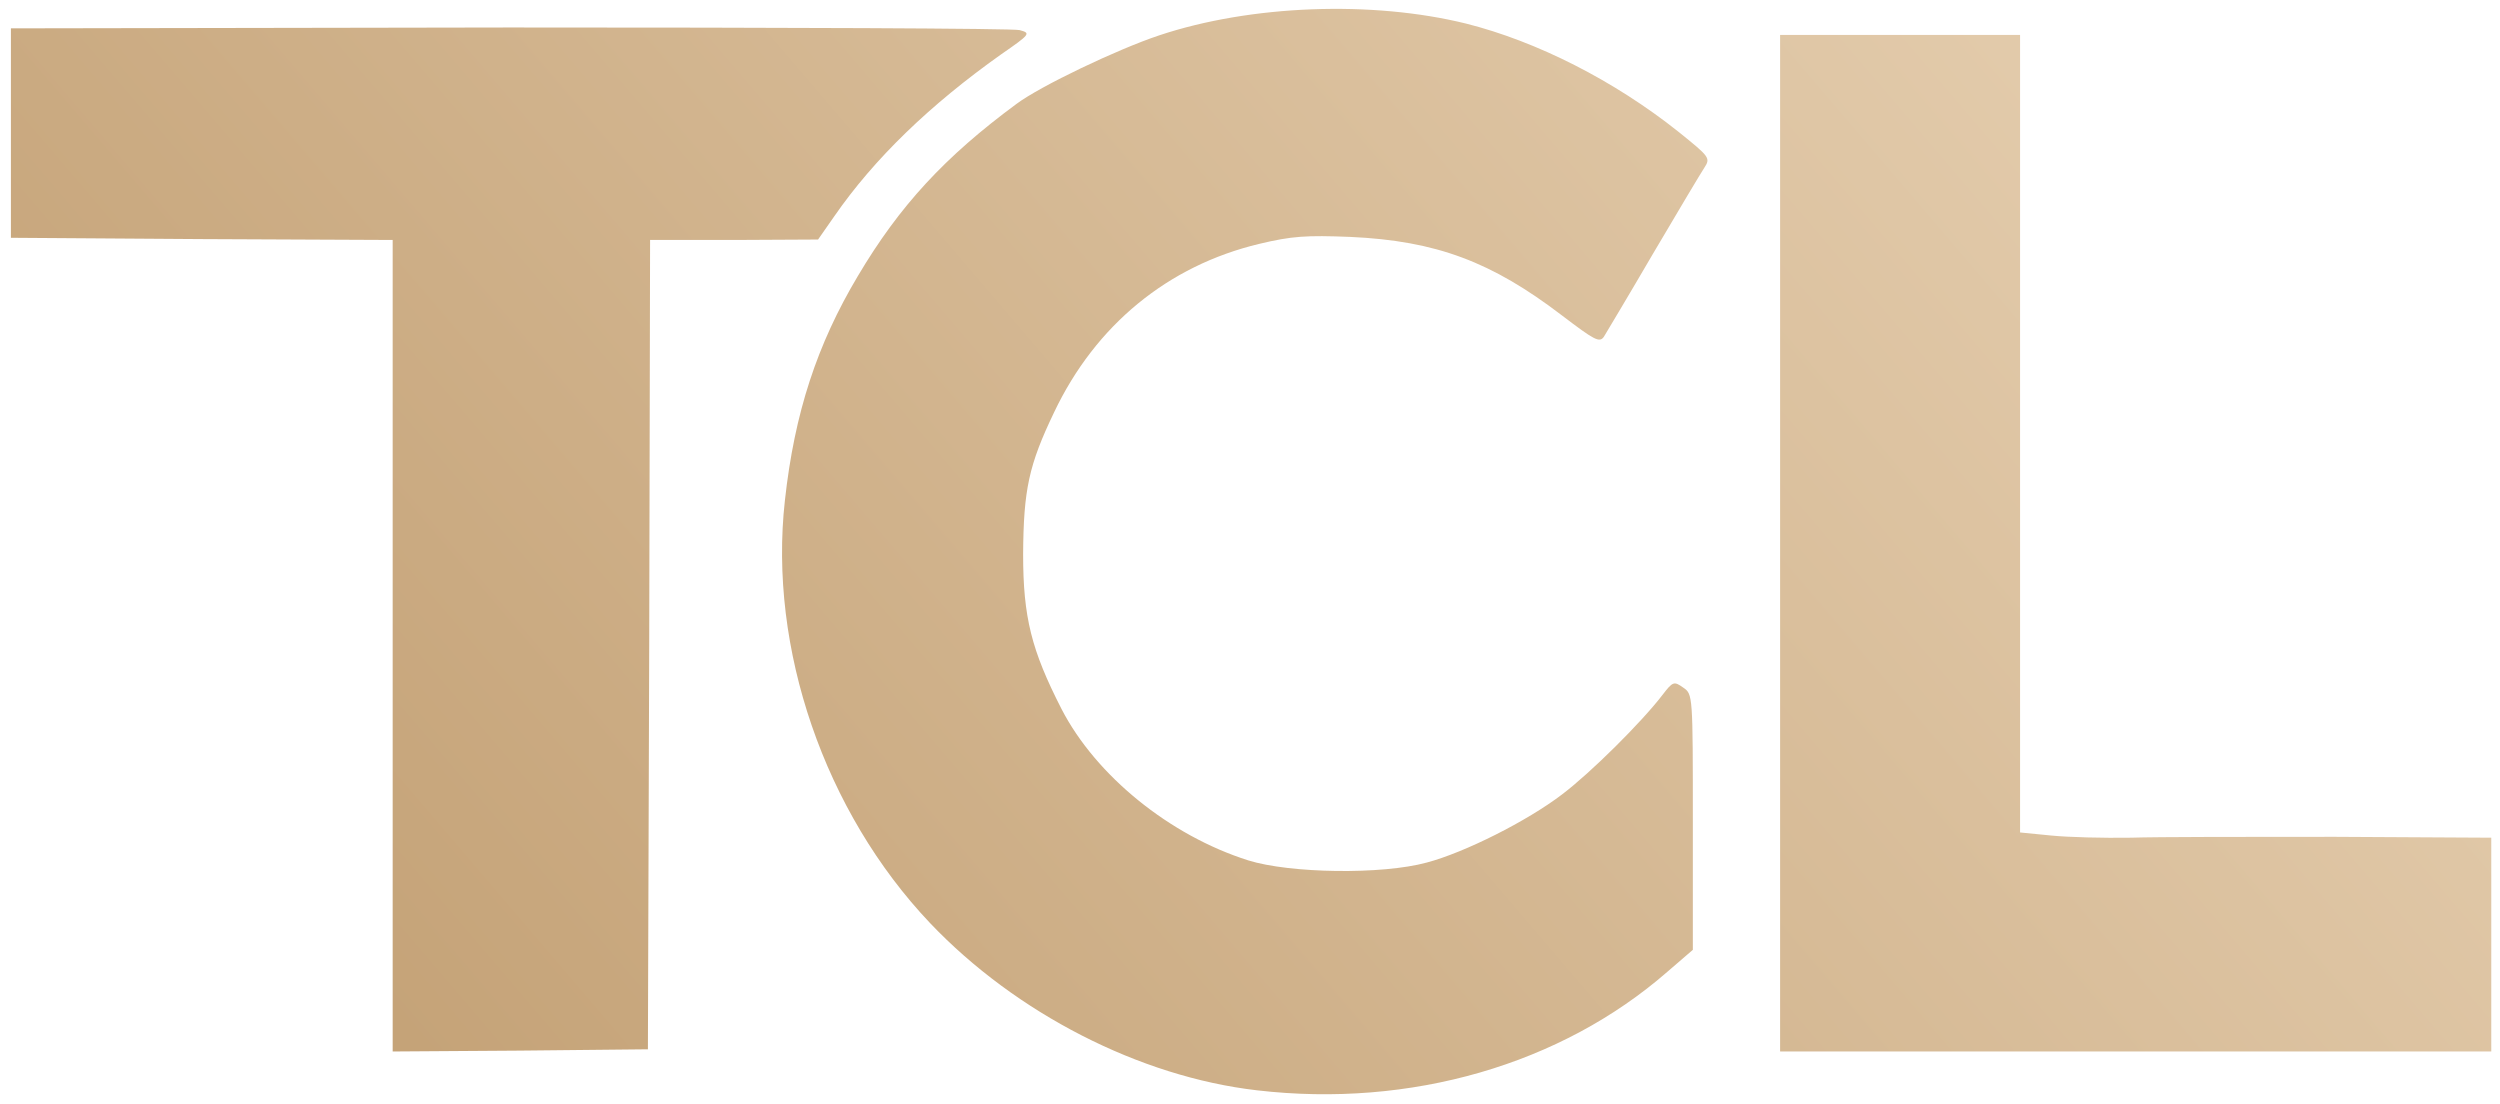
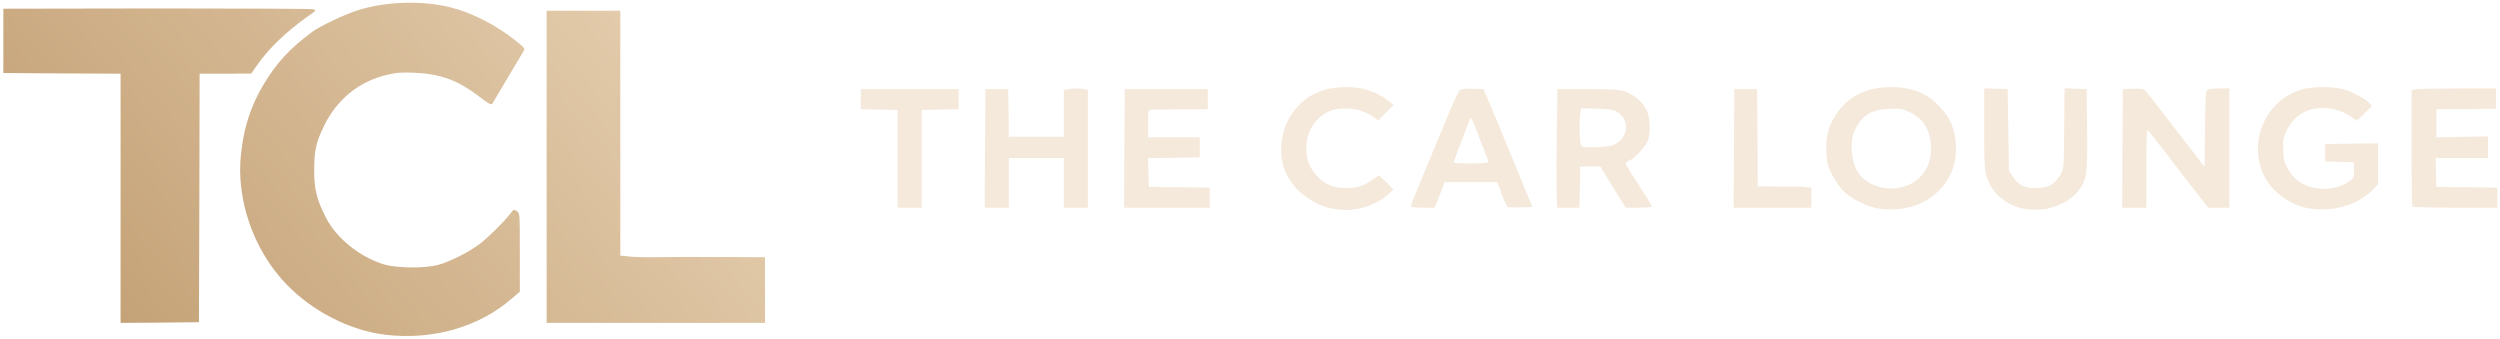
- <svg xmlns="http://www.w3.org/2000/svg" width="573" height="253" viewBox="0 0 573 253">
+ <svg xmlns="http://www.w3.org/2000/svg" width="1866" height="253" viewBox="0 0 1866 253">
  <defs>
    <linearGradient id="tcl" gradientUnits="userSpaceOnUse" x1="112.1" y1="261.3" x2="436.6" y2="-16">
      <stop offset="0" stop-color="#c5a378" />
      <stop offset="1" stop-color="#e2caaa" />
    </linearGradient>
  </defs>
  <path fill="url(#tcl)" fill-rule="evenodd" d="M288.1 249.9C261.2 246.8 232.8 232.2 213.2 211.6C189 186.1 176.1 148.6 179.9 114.7C182.1 94.6 187.3 78.9 196.6 63.3C206.2 47.1 216.6 35.9 233 23.8C238.5 19.7 256.1 11.3 265.7 8.1C286.7 1.1 314.5 0.1 336 5.4C352.3 9.5 370 18.5 384.7 30.2C391.9 36 392.1 36.2 390.6 38.5C389.8 39.7 384.5 48.6 378.9 58.1C373.3 67.7 368.2 76.2 367.6 77.2C366.6 78.6 365.5 78 358 72.3C341.9 60 329.2 55.2 309.5 54.3C299.4 53.9 296.1 54.1 288.6 55.9C267.7 60.9 251.1 74.5 241.6 94.5C235.8 106.6 234.6 112.2 234.5 127C234.5 141.5 236.4 149 243.3 162.5C251.2 177.8 268.1 191.5 286.1 197.2C295.7 200.2 316.8 200.5 327 197.7C335.7 195.4 350 188.2 358 182.1C364.5 177.2 376.3 165.5 381.1 159.2C383.4 156.2 383.7 156.1 385.8 157.6C388 159.1 388 159.3 388 188.4L388 217.7L382.2 222.7C357.8 244 323.3 254 288.1 249.9ZM90 148L90 55L46.2 54.8L2.5 54.5L2.5 30.5L2.5 6.5L116.8 6.3C179.6 6.3 232.3 6.5 233.7 6.9C236.3 7.6 236.2 7.8 229.4 12.5C213.2 24 200.4 36.3 191.2 49.6L187.5 54.9L168.3 55L149 55L148.8 147.8L148.5 240.5L119.2 240.8L90 241L90 148ZM408 124.5L408 8L435.5 8L463 8L463 99.4L463 190.8L470.1 191.5C474 191.9 482.2 192.1 488.4 192C494.5 191.8 515.6 191.8 535.2 191.8L571 192L571 216.5L571 241L489.5 241L408 241L408 124.5Z" />
+   <path fill="#f5e9db" fill-rule="evenodd" d="M996.1 155.9C982 154.1 966.7 143.3 960.6 130.8C952.4 113.9 956 92.3 969.4 78.6C978.3 69.4 989.9 65 1005 65C1017.3 65 1027.5 68.3 1036.3 75.3L1040.2 78.3L1034.4 84.1L1028.7 89.9L1025.9 87.9C1019.1 83.1 1012.8 81 1004.5 81C994.4 81 988.2 83.7 982.2 90.5C977.4 96 975 102.7 975 111C975 118.8 977.4 125.1 982.6 130.9C988.5 137.4 995.3 140.4 1004.5 140.4C1012.8 140.4 1017.2 139.1 1024 134.4C1026.7 132.5 1029.1 131 1029.4 131C1029.6 131 1032.1 133.4 1034.9 136.2L1040.1 141.5L1035.8 145.4C1030 150.6 1021 154.7 1012.5 156C1004.7 157.1 1005 157.1 996.1 155.9ZM1403 155.8C1394.5 154.7 1381.9 148.6 1375.9 142.6C1373.4 140.2 1369.6 134.7 1367.5 130.5C1364 123.7 1363.6 121.9 1363.2 113.9C1362.6 102.7 1364.7 94.3 1369.9 86.2C1379.1 72 1392.8 65 1411.6 65C1429.9 65 1442.6 71.4 1452.9 85.9C1460.9 97.2 1462.3 116.3 1456.2 129.4C1447.2 148.7 1426.6 158.9 1403 155.8ZM1511.2 155.9C1497.8 153.6 1486.7 144.3 1483 132.3C1481.2 126.4 1481 123.1 1481 95.9L1481 65.9L1489.8 66.2L1498.5 66.5L1499 97L1499.5 127.5L1502.5 131.9C1506.9 138.5 1511 140.5 1519.5 140.4C1529.3 140.3 1534.1 137.5 1538.6 129C1540.3 125.9 1540.5 123 1540.6 104.5C1540.7 92.9 1540.8 79.5 1540.9 74.7L1541 65.9L1549.2 66.2L1557.5 66.5L1557.8 96.9C1558.1 130.6 1557.7 133.3 1551.8 141.7C1543.9 152.7 1526.9 158.7 1511.2 155.9ZM1725.7 155.9C1711.2 154.3 1696.3 144 1690.1 131.6C1677.2 105.4 1691.4 73.8 1719.4 66.4C1726.4 64.5 1742.3 64.6 1749.1 66.6C1755.9 68.6 1765.1 73.5 1768.1 76.6L1770.4 79.1L1764.9 84.6L1759.3 90.2L1754.9 87.2C1748 82.6 1741.7 80.7 1733.7 80.6C1721.2 80.6 1711.6 86.8 1706.5 98.1C1704.1 103.6 1703.8 105.2 1704.2 112.5C1704.6 119.3 1705.1 121.6 1707.7 126.1C1709.3 129.1 1712.6 133 1714.9 134.7C1725.2 142.7 1741.8 143 1753.1 135.6C1756.9 133 1757 132.8 1757 127L1757 121.1L1746.2 120.8L1735.5 120.5L1735.5 114L1735.5 107.5L1755.2 107.2L1775 107L1775 122.2L1775 137.5L1771.8 140.9C1761.2 152.2 1743.5 158 1725.7 155.9ZM670 118.5L670 82.1L656.2 81.8L642.5 81.5L642.5 74L642.5 66.5L679 66.5L715.5 66.5L715.5 74L715.5 81.5L701.8 81.8L688 82.1L688 118.5L688 155L679 155L670 155L670 118.5ZM735.2 110.8L735.5 66.5L744 66.5L752.5 66.5L752.8 84.2L753 102L773.5 102L794 102L794 84.6L794 67.2L797.1 66.6C801 65.8 806.8 65.8 809.8 66.6L812 67.2L812 111.1L812 155L803 155L794 155L794 136.5L794 118L773.5 118L753 118L753 136.5L753 155L744 155L735 155L735.2 110.8ZM839.2 110.8L839.5 66.5L870.5 66.5L901.5 66.5L901.5 74L901.5 81.5L881.5 81.6C870.5 81.7 860.5 81.8 859.2 81.9C857.1 82 857 82.3 857 92.2L857 102.5L876.3 102.5L895.5 102.5L895.5 110L895.5 117.5L876.2 117.8L856.9 118L857.2 128.8L857.5 139.5L880.2 139.8L903 140L903 147.5L903 155L871 155L839 155L839.2 110.8ZM1053 153.9C1053 152.9 1067.7 117.2 1082.7 81.5C1085.7 74.4 1088.9 67.9 1089.8 67.2C1090.9 66.3 1094.1 66 1099.4 66.2L1107.3 66.5L1112.2 78C1116.4 87.8 1126.1 111.4 1140.5 146.5L1143.8 154.5L1135.2 154.8C1130.5 155 1126.1 154.9 1125.5 154.6C1124.8 154.4 1122.8 150.1 1120.9 145.1L1117.6 136L1097.9 136L1078.3 136L1074.6 145.5L1070.8 155L1061.9 155C1056.1 155 1053 154.6 1053 153.9ZM1161.8 140.7C1161.7 132.9 1161.7 113 1162 96.5L1162.5 66.5L1185.5 66.5C1206.9 66.6 1208.9 66.8 1214.1 68.8C1220.9 71.5 1226.6 76.8 1229.3 82.9C1231.7 88.3 1232.1 98.7 1230.1 104.5C1228.5 109.2 1220.2 118.3 1215.9 120C1214.1 120.8 1213.1 121.8 1213.4 122.6C1213.7 123.3 1218.2 130.4 1223.4 138.5C1228.7 146.5 1233 153.5 1233 154.1C1233 154.6 1228.7 155 1223.2 155L1213.4 155L1204.7 141C1199.9 133.3 1195.7 126.3 1195.3 125.5C1194.9 124.2 1193.3 124 1187.1 124.2L1179.5 124.5L1179.2 139.8L1178.9 155L1170.6 155L1162.2 155L1161.8 140.7ZM1294.2 110.8L1294.5 66.5L1303 66.5L1311.5 66.5L1311.8 102.8L1312 139L1325.3 139.2C1332.5 139.3 1339.4 139.3 1340.5 139.2C1341.6 139.1 1344.6 139.3 1347.2 139.6L1352 140.2L1352 147.6L1352 155L1323 155L1294 155L1294.2 110.8ZM1584.2 110.8L1584.5 66.5L1591.8 66.2C1596.8 66 1599.7 66.3 1600.7 67.2C1602.1 68.3 1608.1 75.9 1621.5 93.5C1623.7 96.4 1630 104.5 1635.5 111.6L1645.5 124.5L1645.8 96.6C1645.9 78 1646.4 68.2 1647.1 67.3C1647.9 66.4 1650.8 66 1656.1 66L1664 66L1664 110.5L1664 155L1656.1 155L1648.2 155L1637.3 141.1C1631.4 133.4 1621.3 120.4 1615 112.1C1608.7 103.9 1603.2 97.1 1602.8 97.1C1602.3 97 1602 110.1 1602 126L1602 155L1593 155L1584 155L1584.2 110.8ZM1800.7 154.3C1800.3 154 1800 134.2 1800 110.5L1800 67.2L1803.1 66.6C1804.8 66.3 1819 66 1834.6 66L1863 66L1863 73.5L1863 81L1858.2 81.2C1855.6 81.3 1845.6 81.4 1836 81.4L1818.5 81.5L1818.5 92L1818.5 102.5L1837.8 102.1L1857 101.8L1857 109.9L1857 118L1837.5 118L1817.9 118L1818.2 128.8L1818.5 139.5L1841.2 139.8L1864 140L1864 147.5L1864 155L1832.7 155C1815.4 155 1801 154.7 1800.7 154.3ZM1425.5 137.6C1435.5 132.6 1441.2 123.3 1441.3 111.5C1441.4 97.8 1436 88.5 1425 83.6C1419.5 81.1 1417.9 80.8 1410.2 81.2C1397 81.7 1390.2 85.8 1384.8 96.4C1380.3 105 1381.5 121.3 1387.2 129.2C1395 140.2 1412.3 144 1425.5 137.6ZM1111 121.1C1111 120.6 1109 115.3 1106.7 109.3C1104.3 103.4 1101.5 96.1 1100.5 93.2C1099.4 90.4 1098.3 88 1098 88C1097.7 88 1096.4 90.6 1095.3 93.8C1094.1 96.9 1091.3 104.2 1089.1 110C1086.9 115.8 1085 120.8 1085 121.2C1085 121.7 1090.8 122 1098 122C1105.2 122 1111 121.6 1111 121.1ZM1206 107.4C1215.8 101.7 1216.4 89 1207 83.5C1204.2 81.9 1201.3 81.4 1191.9 81.1L1180.3 80.8L1179.6 84C1178.6 89.3 1178.9 106 1180.1 108.2C1181.1 110.1 1181.9 110.2 1191.9 109.8C1200.2 109.5 1203.5 108.9 1206 107.4Z" />
</svg>
